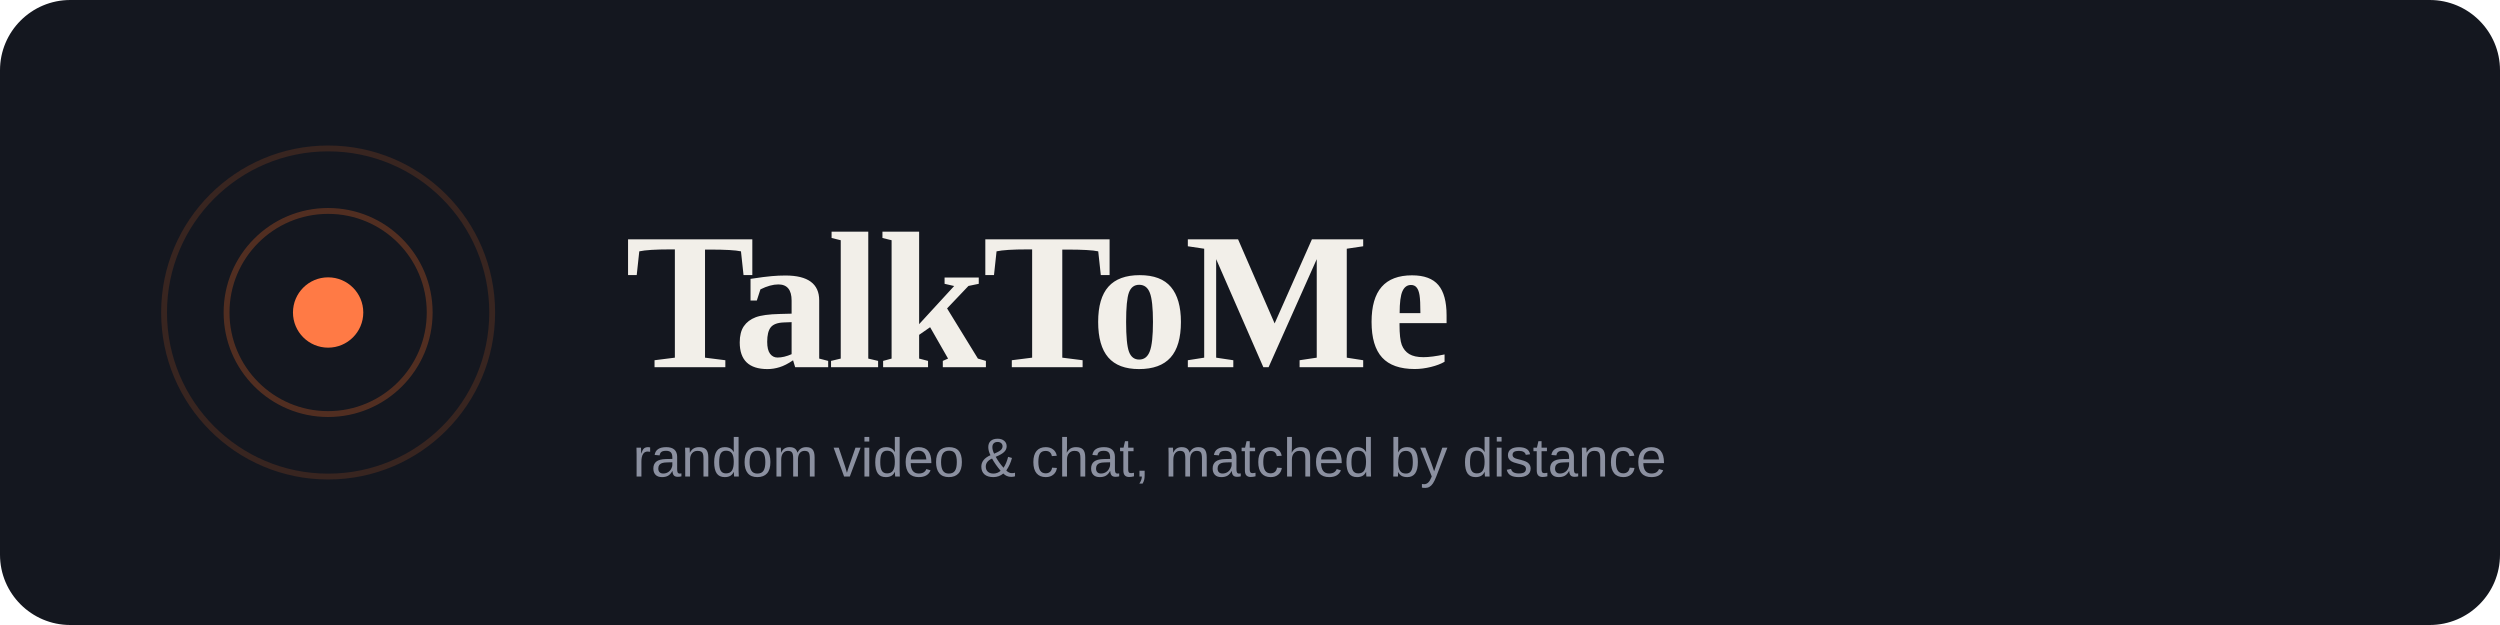
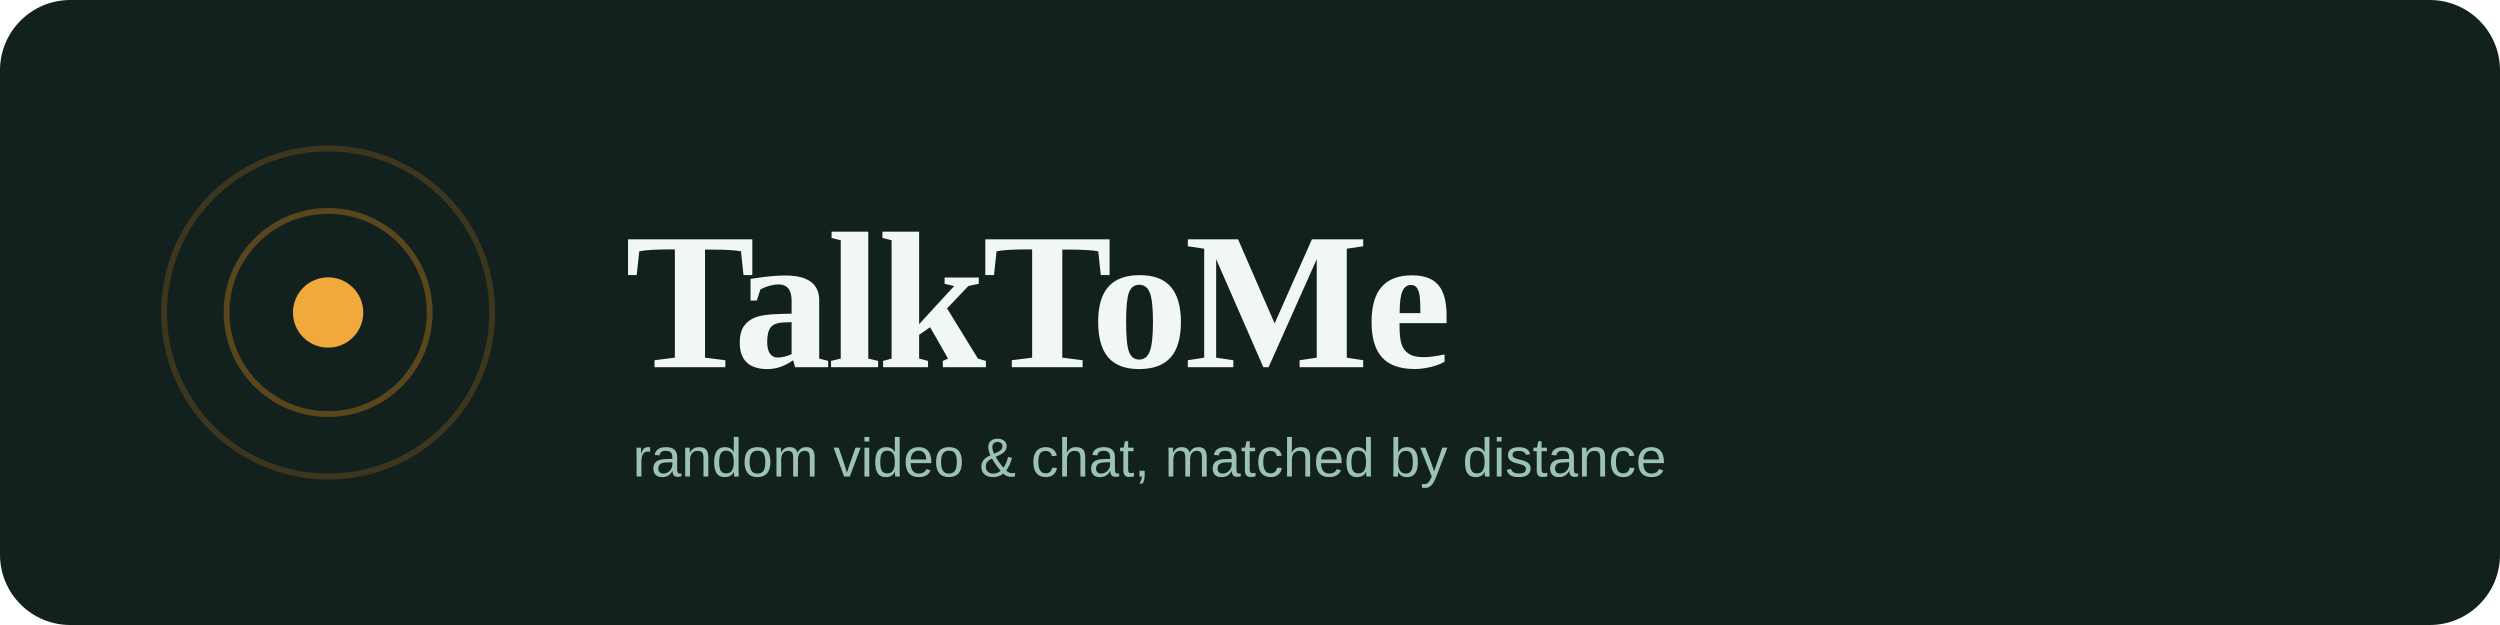
<svg xmlns="http://www.w3.org/2000/svg" width="640" height="160" viewBox="0 0 640 160" role="img" aria-label="TalkToMe">
-   <rect width="640" height="160" rx="18" fill="#14171F" />
+   <rect width="640" height="160" rx="18" fill="#12211E" />
  <g transform="translate(84,80)">
-     <circle r="42" fill="none" stroke="#7A3E23" stroke-width="1.5" opacity="0.35" />
-     <circle r="26" fill="none" stroke="#7A3E23" stroke-width="1.5" opacity="0.6" />
-     <circle r="9" fill="#FF7A45" />
+     <circle r="42" fill="none" stroke="#8A5E1C" stroke-width="1.5" opacity="0.35" />
+     <circle r="26" fill="none" stroke="#8A5E1C" stroke-width="1.5" opacity="0.6" />
+     <circle r="9" fill="#F2A93B" />
  </g>
-   <text x="160" y="94" font-family="Georgia, 'Times New Roman', serif" font-size="50" font-weight="600" fill="#F2EFE9" letter-spacing="-1">TalkToMe</text>
-   <text x="162" y="122" font-family="Arial, Helvetica, sans-serif" font-size="14" fill="#8B90A0">random video &amp; chat, matched by distance</text>
+   <text x="160" y="94" font-family="Georgia, 'Times New Roman', serif" font-size="50" font-weight="600" fill="#F1F7F2" letter-spacing="-1">TalkToMe</text>
+   <text x="162" y="122" font-family="Arial, Helvetica, sans-serif" font-size="14" fill="#9CC2B7">random video &amp; chat, matched by distance</text>
</svg>
